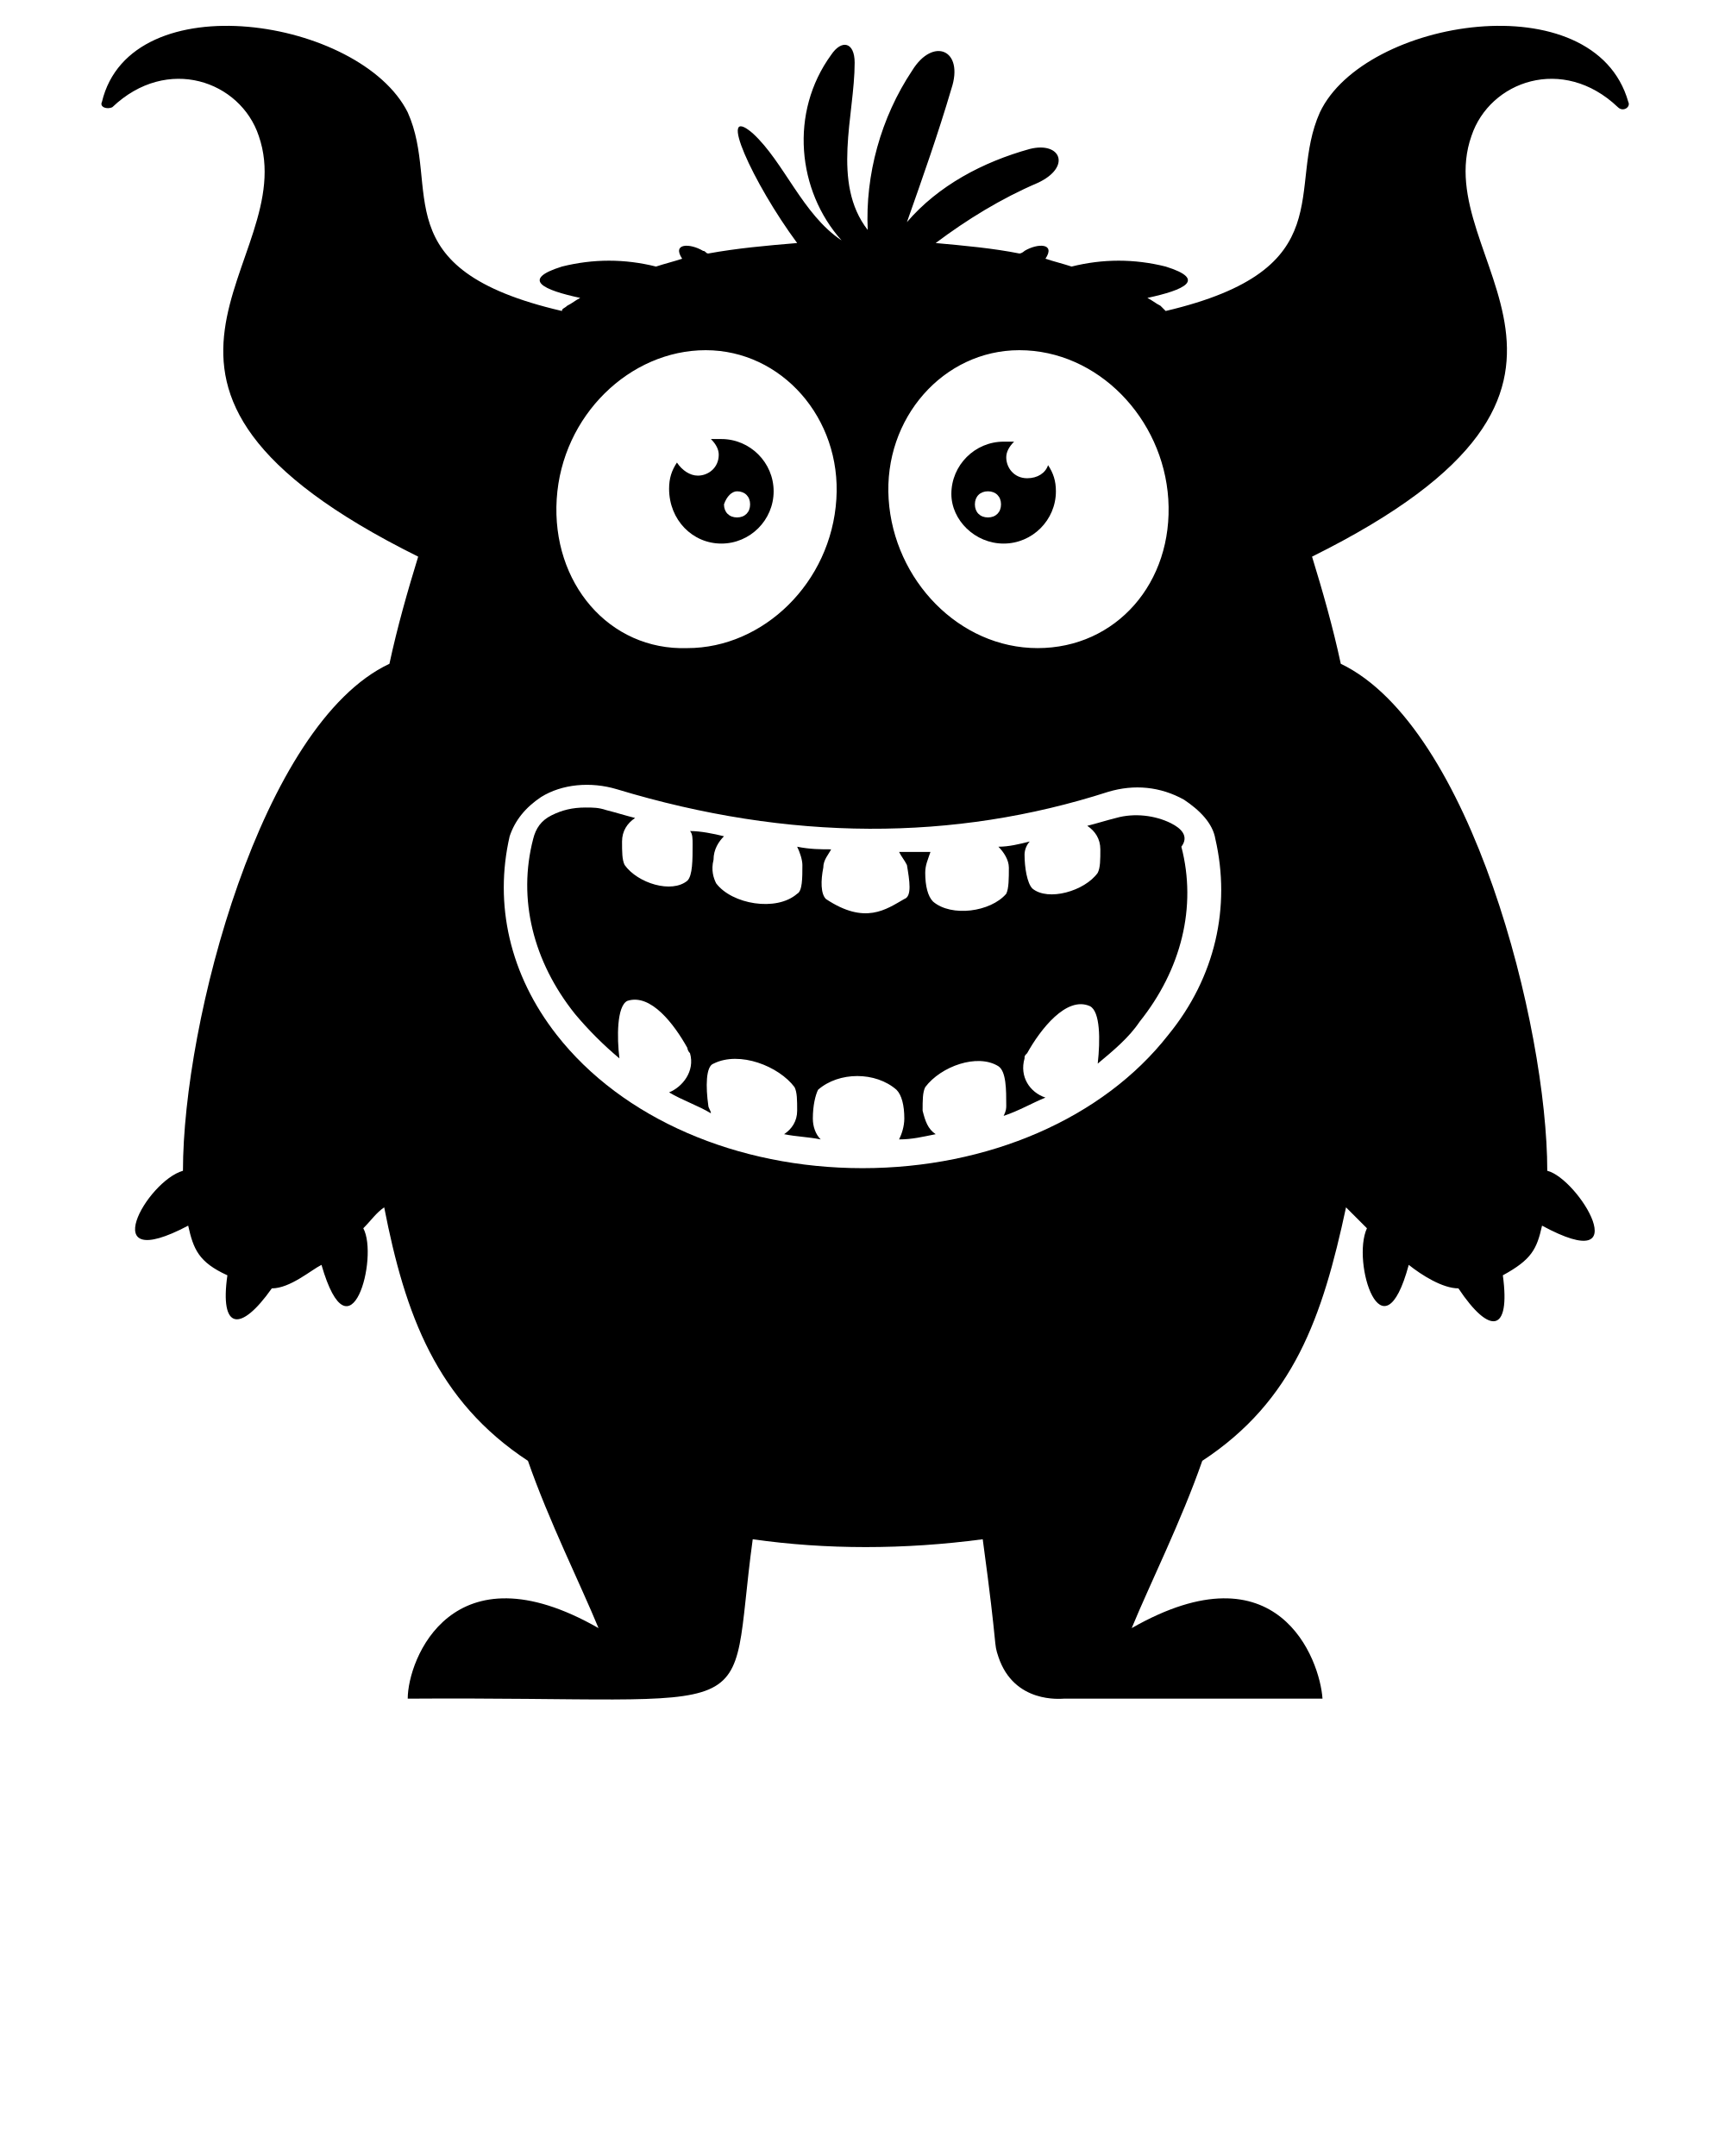
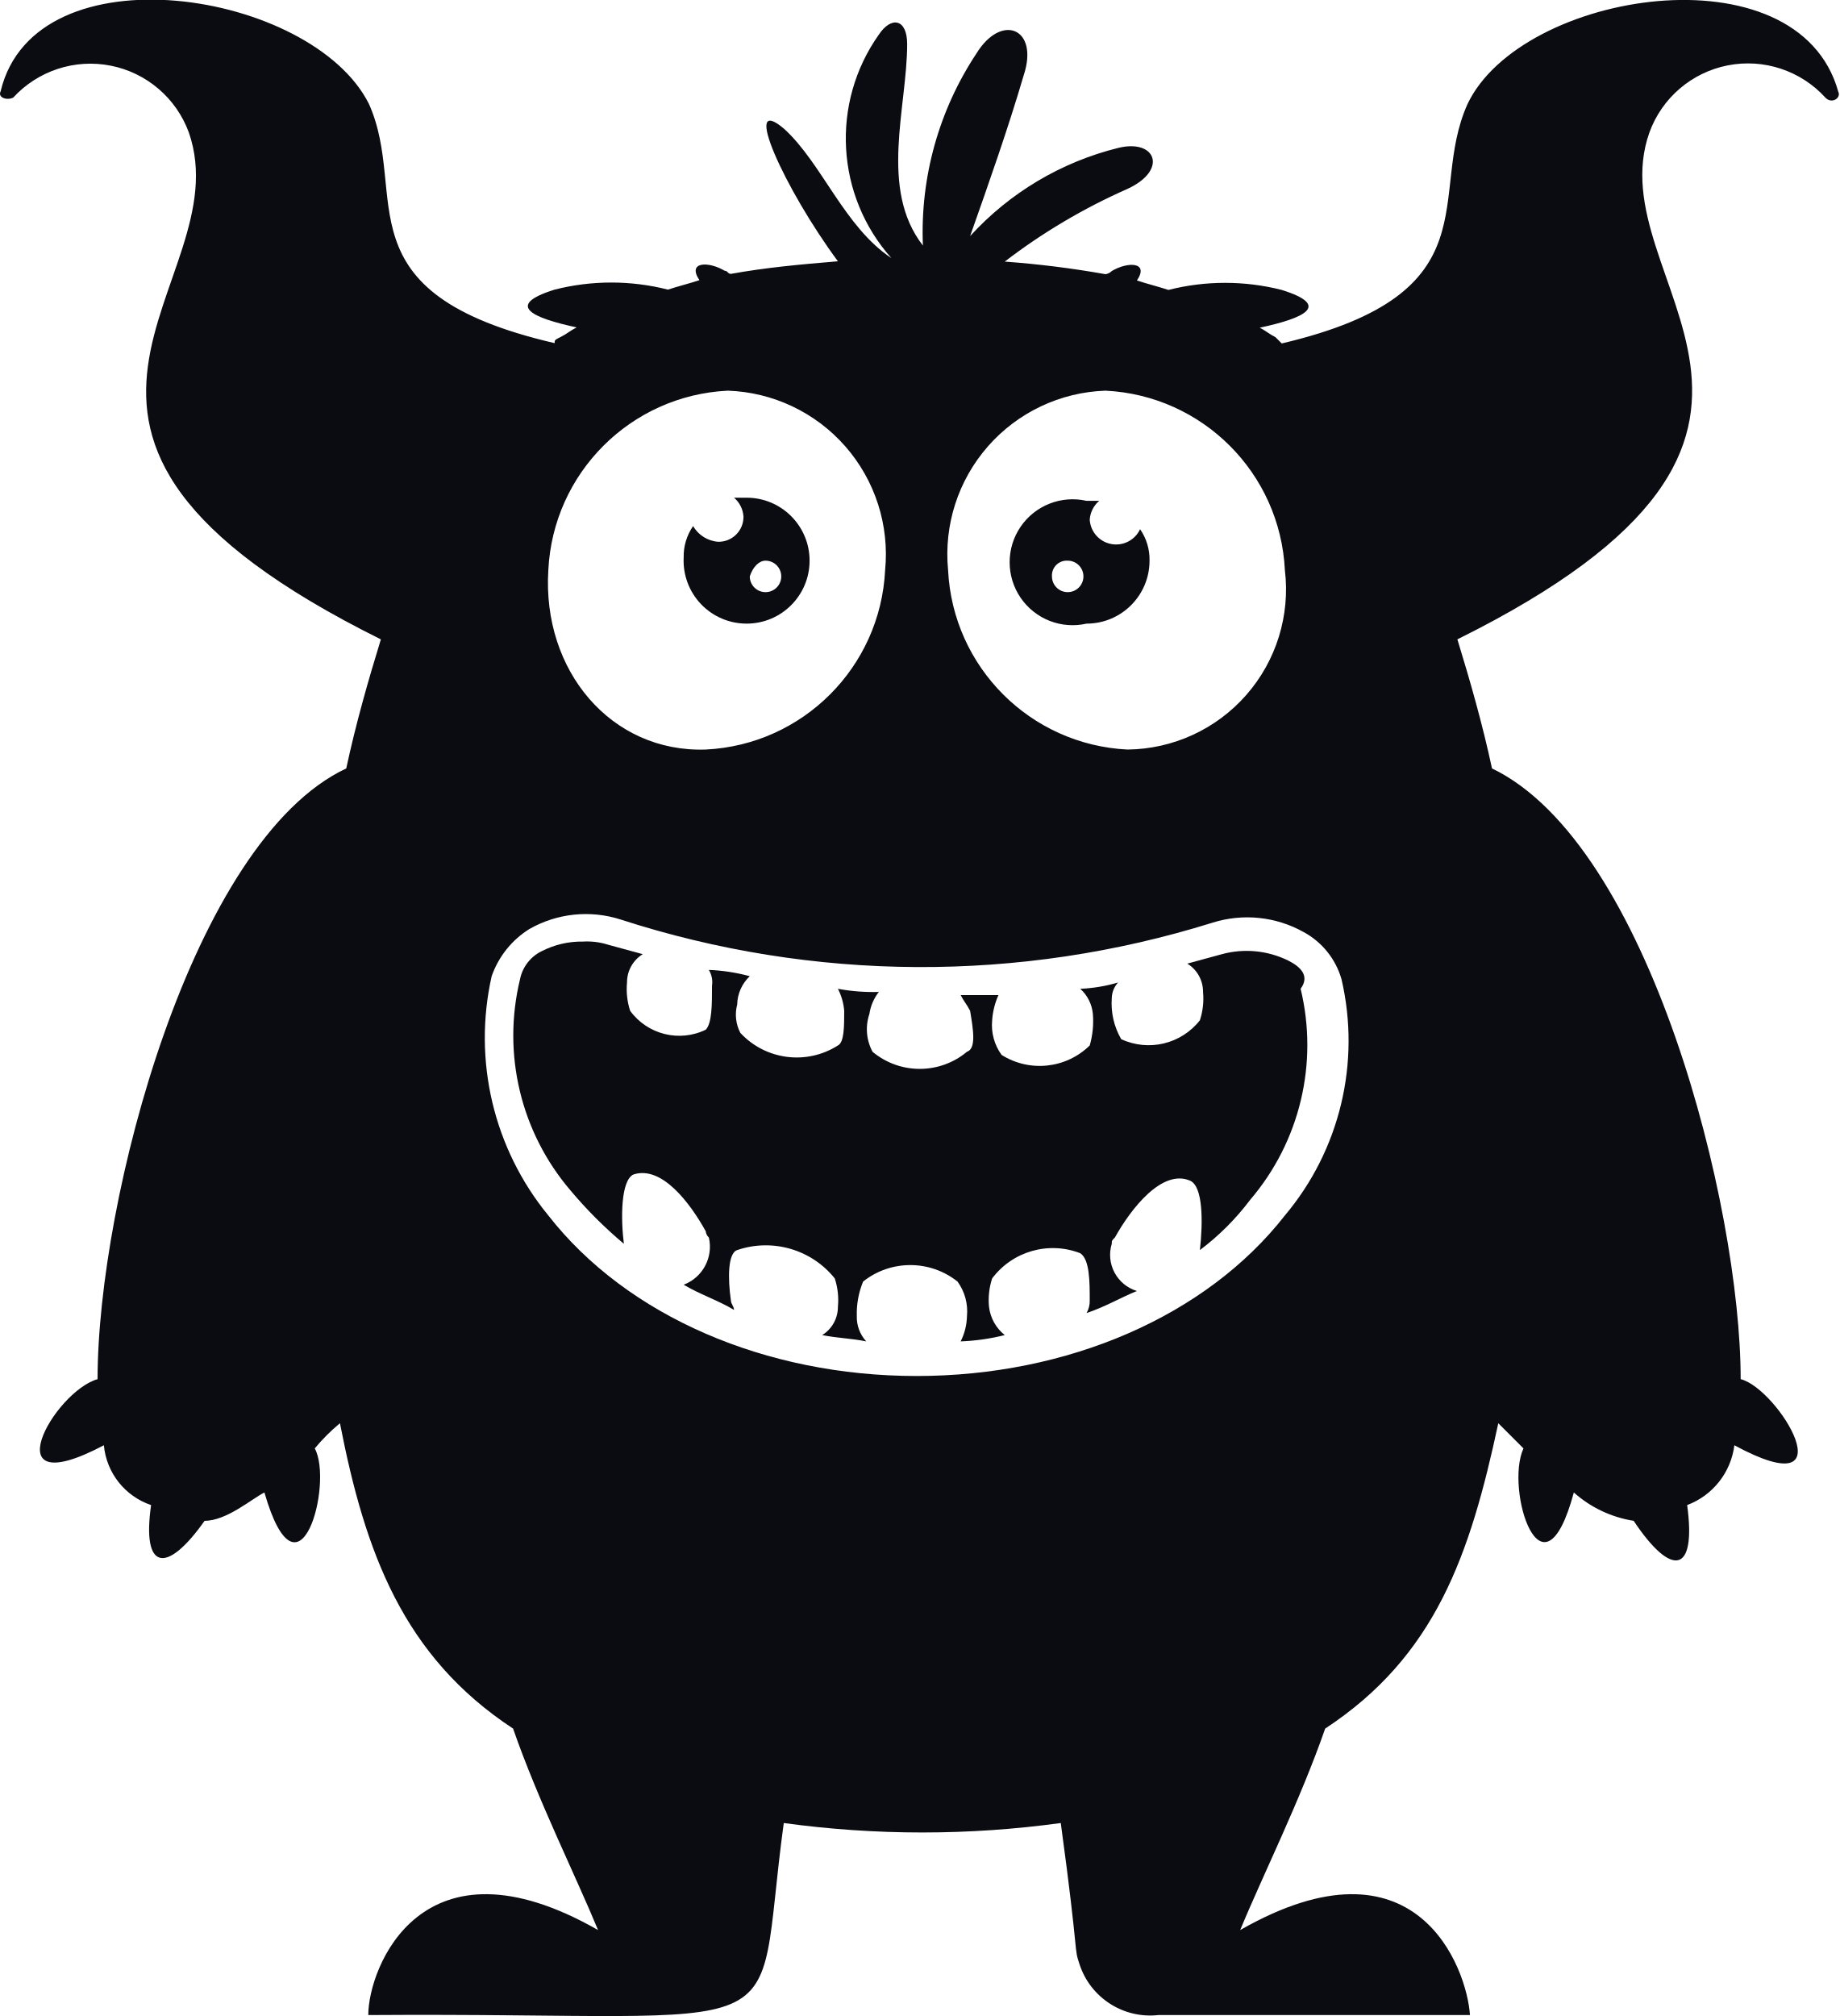
- <svg xmlns="http://www.w3.org/2000/svg" version="1.1" x="0px" y="0px" viewBox="0 0 66 82.5" enable-background="new 0 0 66 66" xml:space="preserve">
-   <g>
-     <path d="M50.5,4.3c-1.3,2.9,0.9,6-5.9,7.6c-0.1-0.1-0.2-0.2-0.2-0.2c-0.2-0.1-0.3-0.2-0.5-0.3c1.4-0.3,2.3-0.7,0.7-1.2   c-1.2-0.3-2.4-0.3-3.6,0c-0.3-0.1-0.7-0.2-1-0.3c0.4-0.6-0.3-0.6-0.8-0.3c0,0-0.1,0.1-0.2,0.1c-1-0.2-2.1-0.3-3.2-0.4   C37,8.4,38.3,7.6,39.7,7c1.3-0.6,0.9-1.6-0.3-1.3c-1.8,0.5-3.5,1.4-4.7,2.8c0.6-1.7,1.2-3.4,1.7-5.1c0.5-1.5-0.7-2-1.5-0.7   c-1.2,1.8-1.8,4-1.7,6.1c-1.4-1.8-0.5-4.4-0.5-6.4c0-0.8-0.5-0.9-0.9-0.3c-1.6,2.2-1.3,5.2,0.4,7.1c-1.5-1-2.2-3-3.4-4.1   c-1.4-1.2,0,1.9,1.7,4.2c-1.2,0.1-2.3,0.2-3.4,0.4c-0.1,0-0.1-0.1-0.2-0.1c-0.5-0.3-1.2-0.3-0.8,0.3c-0.3,0.1-0.7,0.2-1,0.3   c-1.2-0.3-2.4-0.3-3.6,0c-1.6,0.5-0.7,0.9,0.7,1.2c-0.2,0.1-0.3,0.2-0.5,0.3c-0.1,0.1-0.2,0.1-0.2,0.2c-6.9-1.6-4.6-4.7-5.9-7.6   C13.8,0.7,5-0.7,3.9,3.9C3.8,4.1,4.1,4.2,4.3,4.1c2.1-2,4.9-1,5.6,1.1c1.7,4.9-7.2,9.5,6.1,16.1c-0.4,1.3-0.8,2.7-1.1,4.1   C10,27.7,7,39.1,7,44.8c-1.4,0.4-3.4,4,0.2,2.1c0.2,0.9,0.4,1.4,1.5,1.9c-0.3,2.1,0.5,2.2,1.7,0.5c0.7,0,1.5-0.7,1.9-0.9   c1.1,3.8,2.2-0.3,1.6-1.4c0.3-0.3,0.5-0.6,0.8-0.8c0.8,4.1,2,7.4,5.5,9.7c0.8,2.3,2,4.7,2.7,6.4c-5.6-3.2-7.3,1.2-7.3,2.7   c14.1-0.1,12.2,1.2,13.2-6.1c2.8,0.4,5.8,0.4,8.8,0c0.6,4.4,0.4,3.9,0.6,4.5c0.6,1.8,2.4,1.6,2.5,1.6L50.6,65   c-0.1-1.5-1.7-5.9-7.3-2.7c0.7-1.7,1.9-4.1,2.7-6.4c3.5-2.3,4.6-5.5,5.5-9.7c0.2,0.2,0.5,0.5,0.8,0.8c-0.6,1.3,0.6,5.1,1.6,1.4   c0.5,0.4,1.3,0.9,1.9,0.9c1.2,1.8,2,1.7,1.7-0.5c1.1-0.6,1.3-1,1.5-1.9c3.7,2,1.4-1.8,0.2-2.1c0-5.5-2.9-17-7.9-19.4   c-0.3-1.4-0.7-2.8-1.1-4.1c13.3-6.6,4.4-11.3,6.1-16.1c0.7-2.1,3.5-3.1,5.6-1.1c0.2,0.2,0.5,0,0.4-0.2C61-0.7,52.2,0.7,50.5,4.3z    M39,13.4c3,0,5.5,2.6,5.7,5.7c0.2,3.2-2,5.7-5,5.7c-3,0-5.5-2.6-5.7-5.7C33.8,16,36.1,13.4,39,13.4z M21.3,19.1   c0.2-3.2,2.8-5.7,5.7-5.7s5.2,2.6,5,5.7c-0.2,3.2-2.8,5.7-5.7,5.7C23.3,24.9,21.1,22.3,21.3,19.1z M44.7,39.6   c-2.5,3.2-6.9,5.1-11.7,5.1c-4.8,0-9.2-1.9-11.7-5.1c-1.8-2.3-2.4-5-1.8-7.6c0.2-0.6,0.6-1.1,1.2-1.5c0.8-0.5,1.9-0.6,2.9-0.3   c6.6,2,12.9,2,18.8,0.1c1-0.3,2-0.2,2.9,0.3c0.6,0.4,1.1,0.9,1.2,1.5C47.1,34.7,46.5,37.4,44.7,39.6z" />
-     <path d="M44.8,31.5c-0.6-0.3-1.4-0.4-2.1-0.2c-0.4,0.1-0.7,0.2-1.1,0.3c0.3,0.2,0.5,0.5,0.5,0.9c0,0.4,0,0.7-0.1,0.9   c-0.5,0.7-1.9,1.1-2.5,0.6c-0.2-0.2-0.3-0.8-0.3-1.3c0-0.2,0.1-0.4,0.2-0.5c-0.4,0.1-0.8,0.2-1.2,0.2c0.2,0.2,0.4,0.5,0.4,0.8   c0,0.4,0,0.8-0.1,1c-0.6,0.7-2.1,0.9-2.8,0.3c-0.2-0.2-0.3-0.6-0.3-1.1c0-0.3,0.1-0.5,0.2-0.8c-0.4,0-0.8,0-1.2,0   c0.1,0.2,0.2,0.3,0.3,0.5c0.1,0.6,0.2,1.2-0.1,1.3c-0.7,0.4-1.5,1-3,0c-0.2-0.2-0.2-0.7-0.1-1.2c0-0.3,0.2-0.5,0.3-0.7   c-0.4,0-0.8,0-1.3-0.1c0.1,0.2,0.2,0.5,0.2,0.7c0,0.5,0,1-0.2,1.1c-0.8,0.7-2.5,0.4-3.1-0.4c-0.1-0.2-0.2-0.5-0.1-0.9   c0-0.4,0.2-0.7,0.4-0.9c-0.4-0.1-0.9-0.2-1.3-0.2c0.1,0.1,0.1,0.3,0.1,0.5c0,0.6,0,1.2-0.2,1.4c-0.6,0.5-1.9,0.1-2.4-0.6   c-0.1-0.2-0.1-0.5-0.1-0.9c0-0.4,0.2-0.7,0.5-0.9c-0.4-0.1-0.7-0.2-1.1-0.3c-0.3-0.1-0.5-0.1-0.8-0.1c-0.5,0-0.9,0.1-1.3,0.3   c-0.4,0.2-0.6,0.5-0.7,0.9c-0.6,2.3,0,4.7,1.6,6.7c0.5,0.6,1.1,1.2,1.7,1.7c-0.1-0.8-0.1-2,0.3-2.2c0.9-0.3,1.8,0.9,2.3,1.8   c0,0,0,0.1,0.1,0.2c0.2,0.7-0.3,1.3-0.8,1.5c0.5,0.3,1.1,0.5,1.6,0.8c0-0.1-0.1-0.2-0.1-0.3c-0.1-0.7-0.1-1.5,0.2-1.6   c1-0.5,2.5,0.1,3.1,0.9c0.1,0.2,0.1,0.5,0.1,0.9c0,0.4-0.2,0.7-0.5,0.9c0.5,0.1,0.9,0.1,1.4,0.2c-0.2-0.2-0.3-0.5-0.3-0.8   c0-0.5,0.1-0.9,0.2-1.1c0.8-0.7,2.2-0.7,3,0c0.2,0.2,0.3,0.6,0.3,1.1c0,0.3-0.1,0.6-0.2,0.8c0.5,0,0.9-0.1,1.4-0.2   c-0.3-0.2-0.4-0.5-0.5-0.9c0-0.4,0-0.7,0.1-0.9c0.6-0.8,2-1.3,2.8-0.8c0.3,0.2,0.3,0.9,0.3,1.5c0,0.1,0,0.2-0.1,0.4   c0.6-0.2,1.1-0.5,1.6-0.7c-0.6-0.2-1-0.8-0.8-1.5c0-0.1,0-0.1,0.1-0.2c0.5-0.9,1.5-2.2,2.4-1.8c0.4,0.2,0.4,1.3,0.3,2.2   c0.6-0.5,1.2-1,1.6-1.6c1.6-2,2.2-4.4,1.6-6.7C45.5,32,45.2,31.7,44.8,31.5z" />
-     <path d="M38.4,20.8c1.1,0,2-0.9,2-2c0-0.4-0.1-0.7-0.3-1c-0.1,0.3-0.4,0.5-0.8,0.5c-0.5,0-0.8-0.4-0.8-0.8c0-0.2,0.1-0.4,0.3-0.6   c-0.1,0-0.2,0-0.4,0c-1.1,0-2,0.9-2,2C36.4,19.9,37.3,20.8,38.4,20.8z M37.8,18.8c0.3,0,0.5,0.2,0.5,0.5c0,0.3-0.2,0.5-0.5,0.5   c-0.3,0-0.5-0.2-0.5-0.5C37.3,19,37.5,18.8,37.8,18.8z" />
-     <path d="M27.6,20.8c1.1,0,2-0.9,2-2c0-1.1-0.9-2-2-2c-0.1,0-0.3,0-0.4,0c0.2,0.2,0.3,0.4,0.3,0.6c0,0.5-0.4,0.8-0.8,0.8   c-0.3,0-0.6-0.2-0.8-0.5c-0.2,0.3-0.3,0.6-0.3,1C25.6,19.9,26.5,20.8,27.6,20.8z M28.2,18.8c0.3,0,0.5,0.2,0.5,0.5   c0,0.3-0.2,0.5-0.5,0.5c-0.3,0-0.5-0.2-0.5-0.5C27.8,19,28,18.8,28.2,18.8z" />
+ <svg xmlns="http://www.w3.org/2000/svg" viewBox="0 0 58.44 64.04">
+   <g id="Layer_2" data-name="Layer 2">
+     <g id="Layer_1-2" data-name="Layer 1">
+       <path fill="#0a0c11" d="M46.62,3.31c-1.3,2.9.9,6-5.9,7.6l-.2-.2c-.2-.1-.3-.2-.5-.3,1.4-.3,2.3-.7.7-1.2a7.31,7.31,0,0,0-3.6,0c-.3-.1-.7-.2-1-.3.4-.6-.3-.6-.8-.3a.35.35,0,0,1-.2.1,31.06,31.06,0,0,0-3.2-.4A19,19,0,0,1,35.82,6c1.3-.6.9-1.6-.3-1.3a9.44,9.44,0,0,0-4.7,2.8c.6-1.7,1.2-3.4,1.7-5.1.5-1.5-.7-2-1.5-.7a10.28,10.28,0,0,0-1.7,6.1c-1.4-1.8-.5-4.4-.5-6.4,0-.8-.5-.9-.9-.3a5.71,5.71,0,0,0,.4,7.1c-1.5-1-2.2-3-3.4-4.1-1.4-1.2,0,1.9,1.7,4.2-1.2.1-2.3.2-3.4.4-.1,0-.1-.1-.2-.1-.5-.3-1.2-.3-.8.3-.3.1-.7.2-1,.3a7.31,7.31,0,0,0-3.6,0c-1.6.5-.7.9.7,1.2-.2.1-.3.2-.5.3s-.2.1-.2.2c-6.9-1.6-4.6-4.7-5.9-7.6-1.8-3.6-10.6-5-11.7-.4-.1.2.2.3.4.2A3.33,3.33,0,0,1,6,4.21c1.7,4.9-7.2,9.5,6.1,16.1-.4,1.3-.8,2.7-1.1,4.1-4.9,2.3-7.9,13.7-7.9,19.4-1.4.4-3.4,4,.2,2.1a2.22,2.22,0,0,0,1.5,1.9c-.3,2.1.5,2.2,1.7.5.7,0,1.5-.7,1.9-.9,1.1,3.8,2.2-.3,1.6-1.4a6,6,0,0,1,.8-.8c.8,4.1,2,7.4,5.5,9.7.8,2.3,2,4.7,2.7,6.4-5.6-3.2-7.3,1.2-7.3,2.7,14.1-.1,12.2,1.2,13.2-6.1a32.41,32.41,0,0,0,8.8,0c.6,4.4.4,3.9.6,4.5a2.36,2.36,0,0,0,2.5,1.6h9.9c-.1-1.5-1.7-5.9-7.3-2.7.7-1.7,1.9-4.1,2.7-6.4,3.5-2.3,4.6-5.5,5.5-9.7l.8.8c-.6,1.3.6,5.1,1.6,1.4a3.72,3.72,0,0,0,1.9.9c1.2,1.8,2,1.7,1.7-.5a2.34,2.34,0,0,0,1.5-1.9c3.7,2,1.4-1.8.2-2.1,0-5.5-2.9-17-7.9-19.4-.3-1.4-.7-2.8-1.1-4.1,13.3-6.6,4.4-11.3,6.1-16.1A3.33,3.33,0,0,1,58,3.11c.2.2.5,0,.4-.2C57.12-1.69,48.32-.29,46.62,3.31Zm-11.5,9.1a6,6,0,0,1,5.7,5.7,5.09,5.09,0,0,1-5,5.7,6,6,0,0,1-5.7-5.7A5.2,5.2,0,0,1,35.12,12.41Zm-17.7,5.7a6,6,0,0,1,5.7-5.7,5.2,5.2,0,0,1,5,5.7,6,6,0,0,1-5.7,5.7C19.42,23.91,17.22,21.31,17.42,18.11Zm23.4,20.5c-2.5,3.2-6.9,5.1-11.7,5.1s-9.2-1.9-11.7-5.1a8.9,8.9,0,0,1-1.8-7.6,2.89,2.89,0,0,1,1.2-1.5,3.62,3.62,0,0,1,2.9-.3,31,31,0,0,0,18.8.1,3.67,3.67,0,0,1,2.9.3,2.48,2.48,0,0,1,1.2,1.5A8.62,8.62,0,0,1,40.82,38.61Z" />
+       <path fill="#0a0c11" d="M40.92,30.51a3,3,0,0,0-2.1-.2l-1.1.3a1.05,1.05,0,0,1,.5.9,2.22,2.22,0,0,1-.1.9,2.07,2.07,0,0,1-2.5.6,2.27,2.27,0,0,1-.3-1.3.76.76,0,0,1,.2-.5,5,5,0,0,1-1.2.2,1.23,1.23,0,0,1,.4.8,2.79,2.79,0,0,1-.1,1,2.27,2.27,0,0,1-2.8.3,1.61,1.61,0,0,1-.3-1.1,2.35,2.35,0,0,1,.2-.8h-1.2c.1.2.2.3.3.5.1.6.2,1.2-.1,1.3a2.34,2.34,0,0,1-3,0,1.51,1.51,0,0,1-.1-1.2,1.49,1.49,0,0,1,.3-.7,6.15,6.15,0,0,1-1.3-.1,1.85,1.85,0,0,1,.2.7c0,.5,0,1-.2,1.1a2.44,2.44,0,0,1-3.1-.4,1.25,1.25,0,0,1-.1-.9,1.27,1.27,0,0,1,.4-.9,5.85,5.85,0,0,0-1.3-.2.75.75,0,0,1,.1.5c0,.6,0,1.2-.2,1.4a1.93,1.93,0,0,1-2.4-.6,2.22,2.22,0,0,1-.1-.9,1.05,1.05,0,0,1,.5-.9l-1.1-.3a2.2,2.2,0,0,0-.8-.1,2.77,2.77,0,0,0-1.3.3,1.27,1.27,0,0,0-.7.9,7.57,7.57,0,0,0,1.6,6.7,13.65,13.65,0,0,0,1.7,1.7c-.1-.8-.1-2,.3-2.2.9-.3,1.8.9,2.3,1.8a.31.31,0,0,0,.1.2,1.29,1.29,0,0,1-.8,1.5c.5.3,1.1.5,1.6.8,0-.1-.1-.2-.1-.3-.1-.7-.1-1.5.2-1.6a2.81,2.81,0,0,1,3.1.9,2.22,2.22,0,0,1,.1.9,1.05,1.05,0,0,1-.5.9c.5.1.9.1,1.4.2a1.14,1.14,0,0,1-.3-.8,2.68,2.68,0,0,1,.2-1.1,2.41,2.41,0,0,1,3,0,1.61,1.61,0,0,1,.3,1.1,1.88,1.88,0,0,1-.2.8,6.75,6.75,0,0,0,1.4-.2,1.35,1.35,0,0,1-.5-.9,2.22,2.22,0,0,1,.1-.9,2.41,2.41,0,0,1,2.8-.8c.3.2.3.9.3,1.5a.76.76,0,0,1-.1.4c.6-.2,1.1-.5,1.6-.7a1.2,1.2,0,0,1-.8-1.5c0-.1,0-.1.1-.2.5-.9,1.5-2.2,2.4-1.8.4.2.4,1.3.3,2.2a8.08,8.08,0,0,0,1.6-1.6,7.57,7.57,0,0,0,1.6-6.7C41.62,31,41.32,30.71,40.92,30.51Z" />
+       <path fill="#0a0c11" d="M34.52,19.81a2,2,0,0,0,2-2,1.69,1.69,0,0,0-.3-1,.84.84,0,0,1-1.6-.3.86.86,0,0,1,.3-.6h-.4a2,2,0,1,0,0,3.9Zm-.6-2a.5.5,0,1,1-.5.5A.47.47,0,0,1,33.92,17.81Z" />
+       <path fill="#0a0c11" d="M23.72,19.81a2,2,0,0,0,0-4h-.4a.86.86,0,0,1,.3.6.79.79,0,0,1-.8.8,1,1,0,0,1-.8-.5,1.69,1.69,0,0,0-.3,1A2,2,0,0,0,23.72,19.81Zm.6-2a.5.5,0,1,1-.5.5C23.92,18,24.12,17.81,24.32,17.81Z" />
+     </g>
  </g>
</svg>
